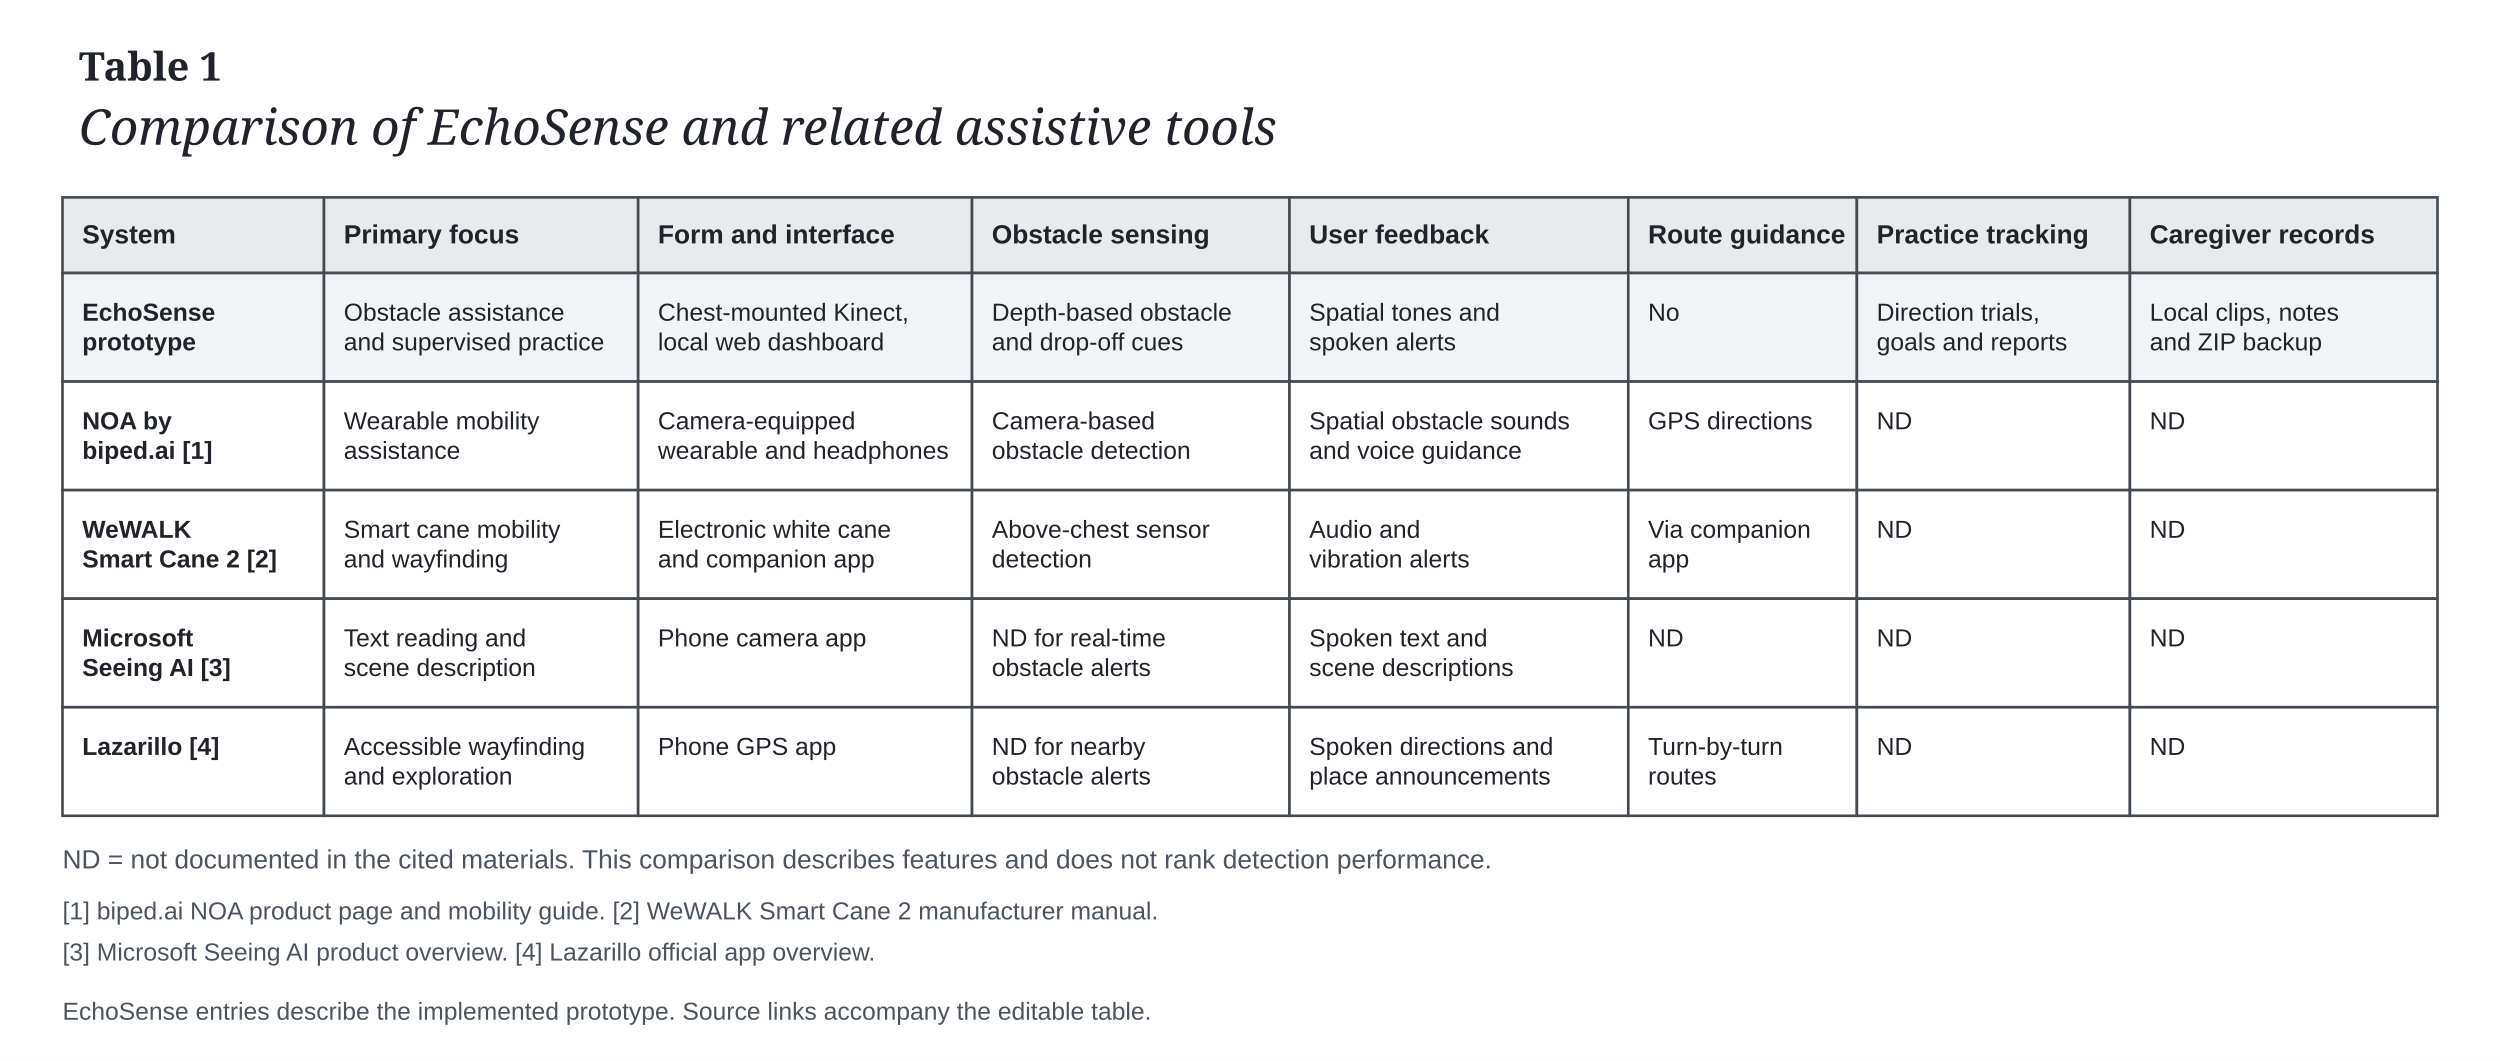
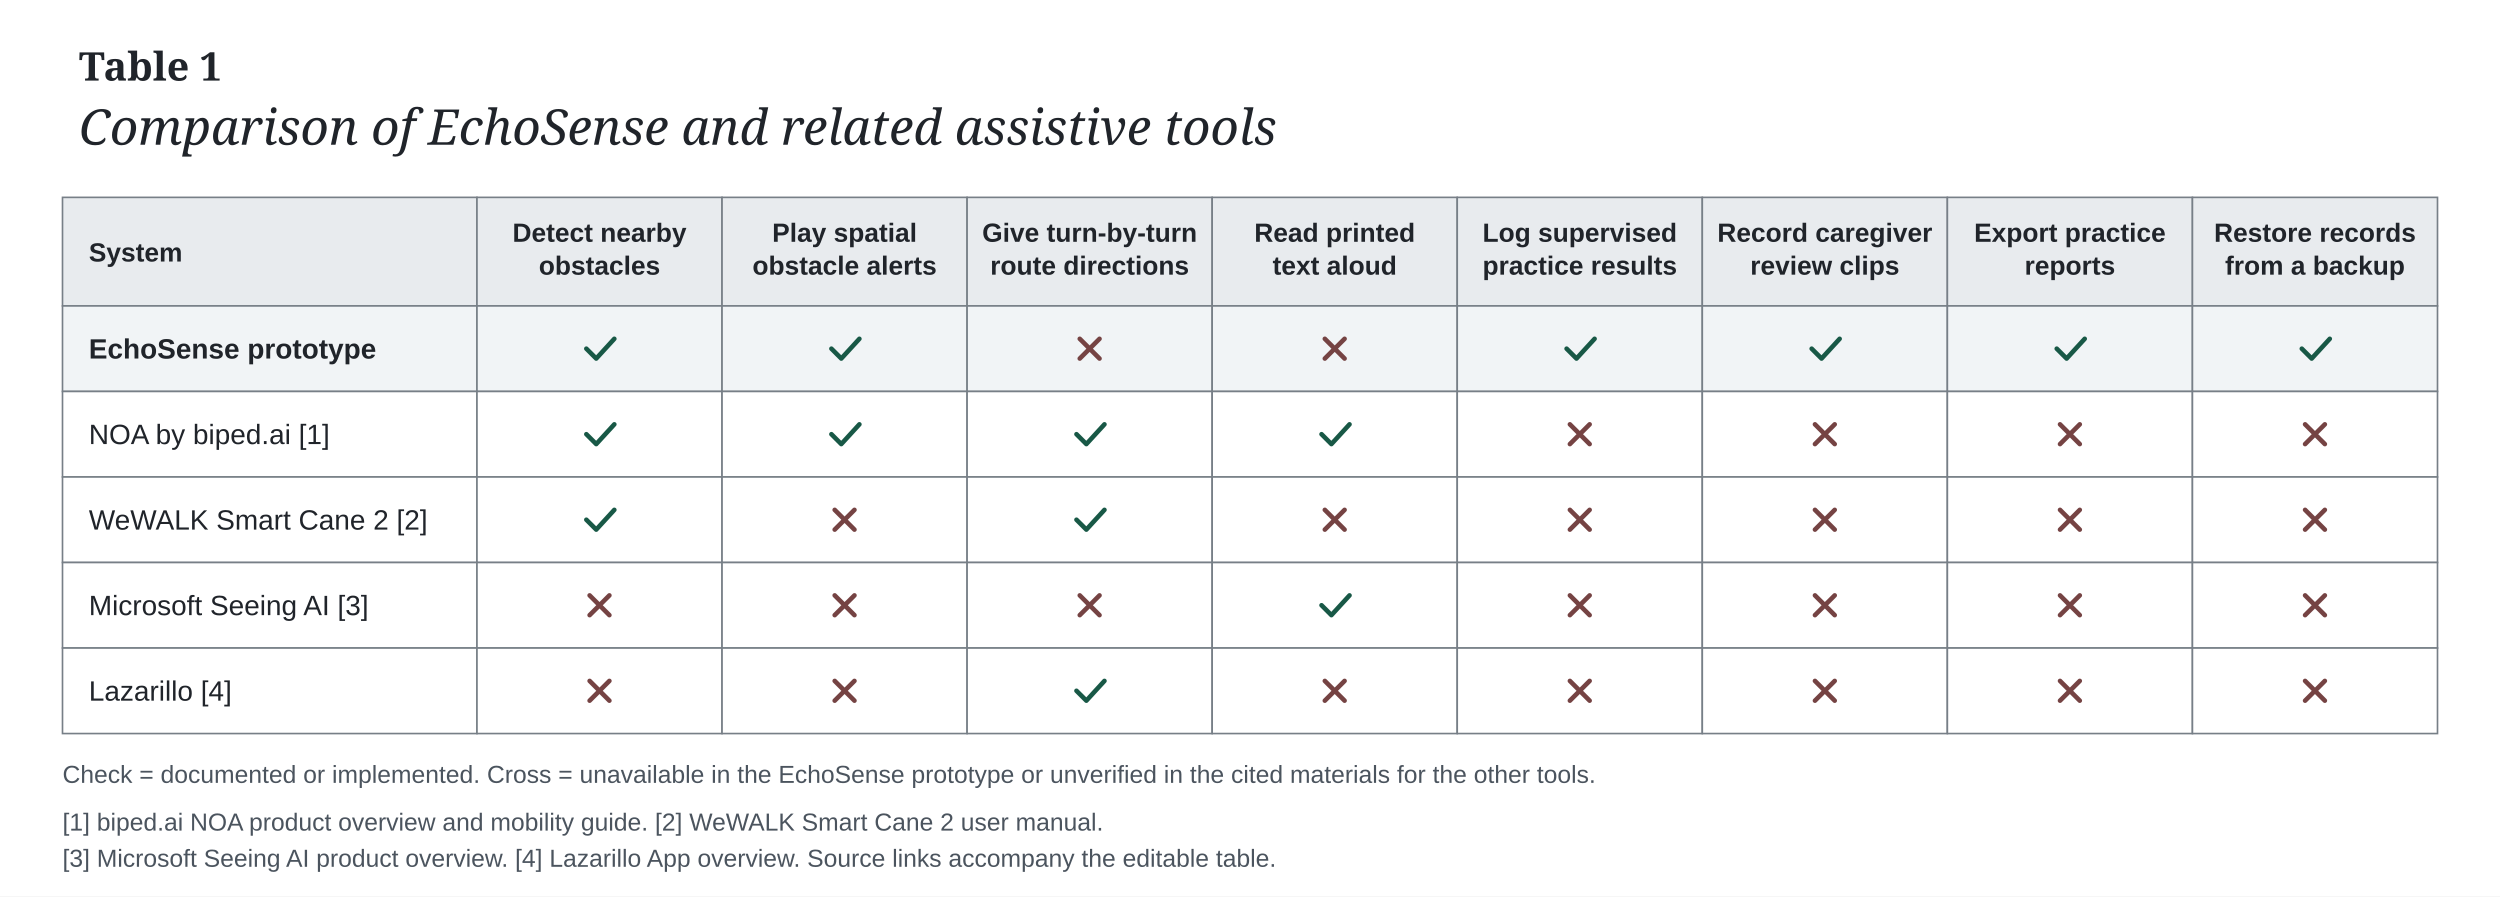
- <svg xmlns="http://www.w3.org/2000/svg" width="1520" height="645" viewBox="0 0 1520 645" role="img" aria-labelledby="title desc">
-   <defs>
-     <marker id="arrow" markerWidth="10" markerHeight="8" refX="9" refY="4" orient="auto" markerUnits="userSpaceOnUse">
-       <path d="M0 0 L10 4 L0 8 Z" fill="#20242a" />
-     </marker>
-   </defs>
-   <rect width="1520" height="645" fill="white" />
-   <text x="48" y="49" text-anchor="start" font-family="Georgia,serif" font-size="24" font-weight="700" font-style="normal" fill="#20242a">Table 1</text>
-   <text x="48" y="88" text-anchor="start" font-family="Georgia,serif" font-size="30" font-weight="400" font-style="italic" fill="#20242a">Comparison of EchoSense and related assistive tools</text>
-   <rect x="38" y="120" width="159" height="46" rx="0" fill="#e8ebee" stroke="#454b53" stroke-width="1.6" />
-   <text x="50" y="148" text-anchor="start" font-family="Arial,Helvetica,sans-serif" font-size="16" font-weight="700" font-style="normal" fill="#20242a">System</text>
-   <rect x="197" y="120" width="191" height="46" rx="0" fill="#e8ebee" stroke="#454b53" stroke-width="1.6" />
-   <text x="209" y="148" text-anchor="start" font-family="Arial,Helvetica,sans-serif" font-size="16" font-weight="700" font-style="normal" fill="#20242a">Primary focus</text>
-   <rect x="388" y="120" width="203" height="46" rx="0" fill="#e8ebee" stroke="#454b53" stroke-width="1.6" />
-   <text x="400" y="148" text-anchor="start" font-family="Arial,Helvetica,sans-serif" font-size="16" font-weight="700" font-style="normal" fill="#20242a">Form and interface</text>
-   <rect x="591" y="120" width="193" height="46" rx="0" fill="#e8ebee" stroke="#454b53" stroke-width="1.6" />
-   <text x="603" y="148" text-anchor="start" font-family="Arial,Helvetica,sans-serif" font-size="16" font-weight="700" font-style="normal" fill="#20242a">Obstacle sensing</text>
-   <rect x="784" y="120" width="206" height="46" rx="0" fill="#e8ebee" stroke="#454b53" stroke-width="1.6" />
-   <text x="796" y="148" text-anchor="start" font-family="Arial,Helvetica,sans-serif" font-size="16" font-weight="700" font-style="normal" fill="#20242a">User feedback</text>
-   <rect x="990" y="120" width="139" height="46" rx="0" fill="#e8ebee" stroke="#454b53" stroke-width="1.6" />
-   <text x="1002" y="148" text-anchor="start" font-family="Arial,Helvetica,sans-serif" font-size="16" font-weight="700" font-style="normal" fill="#20242a">Route guidance</text>
-   <rect x="1129" y="120" width="166" height="46" rx="0" fill="#e8ebee" stroke="#454b53" stroke-width="1.6" />
-   <text x="1141" y="148" text-anchor="start" font-family="Arial,Helvetica,sans-serif" font-size="16" font-weight="700" font-style="normal" fill="#20242a">Practice tracking</text>
-   <rect x="1295" y="120" width="187" height="46" rx="0" fill="#e8ebee" stroke="#454b53" stroke-width="1.6" />
-   <text x="1307" y="148" text-anchor="start" font-family="Arial,Helvetica,sans-serif" font-size="16" font-weight="700" font-style="normal" fill="#20242a">Caregiver records</text>
-   <rect x="38" y="166" width="159" height="66" rx="0" fill="#f1f4f6" stroke="#454b53" stroke-width="1.6" />
-   <text x="50" y="195" text-anchor="start" font-family="Arial,Helvetica,sans-serif" font-size="15" font-weight="700" font-style="normal" fill="#20242a">EchoSense</text>
-   <text x="50" y="213" text-anchor="start" font-family="Arial,Helvetica,sans-serif" font-size="15" font-weight="700" font-style="normal" fill="#20242a">prototype</text>
-   <rect x="197" y="166" width="191" height="66" rx="0" fill="#f1f4f6" stroke="#454b53" stroke-width="1.6" />
-   <text x="209" y="195" text-anchor="start" font-family="Arial,Helvetica,sans-serif" font-size="15" font-weight="400" font-style="normal" fill="#20242a">Obstacle assistance</text>
-   <text x="209" y="213" text-anchor="start" font-family="Arial,Helvetica,sans-serif" font-size="15" font-weight="400" font-style="normal" fill="#20242a">and supervised practice</text>
-   <rect x="388" y="166" width="203" height="66" rx="0" fill="#f1f4f6" stroke="#454b53" stroke-width="1.6" />
-   <text x="400" y="195" text-anchor="start" font-family="Arial,Helvetica,sans-serif" font-size="15" font-weight="400" font-style="normal" fill="#20242a">Chest-mounted Kinect,</text>
-   <text x="400" y="213" text-anchor="start" font-family="Arial,Helvetica,sans-serif" font-size="15" font-weight="400" font-style="normal" fill="#20242a">local web dashboard</text>
-   <rect x="591" y="166" width="193" height="66" rx="0" fill="#f1f4f6" stroke="#454b53" stroke-width="1.6" />
-   <text x="603" y="195" text-anchor="start" font-family="Arial,Helvetica,sans-serif" font-size="15" font-weight="400" font-style="normal" fill="#20242a">Depth-based obstacle</text>
-   <text x="603" y="213" text-anchor="start" font-family="Arial,Helvetica,sans-serif" font-size="15" font-weight="400" font-style="normal" fill="#20242a">and drop-off cues</text>
-   <rect x="784" y="166" width="206" height="66" rx="0" fill="#f1f4f6" stroke="#454b53" stroke-width="1.6" />
-   <text x="796" y="195" text-anchor="start" font-family="Arial,Helvetica,sans-serif" font-size="15" font-weight="400" font-style="normal" fill="#20242a">Spatial tones and</text>
-   <text x="796" y="213" text-anchor="start" font-family="Arial,Helvetica,sans-serif" font-size="15" font-weight="400" font-style="normal" fill="#20242a">spoken alerts</text>
-   <rect x="990" y="166" width="139" height="66" rx="0" fill="#f1f4f6" stroke="#454b53" stroke-width="1.6" />
-   <text x="1002" y="195" text-anchor="start" font-family="Arial,Helvetica,sans-serif" font-size="15" font-weight="400" font-style="normal" fill="#20242a">No</text>
-   <rect x="1129" y="166" width="166" height="66" rx="0" fill="#f1f4f6" stroke="#454b53" stroke-width="1.6" />
-   <text x="1141" y="195" text-anchor="start" font-family="Arial,Helvetica,sans-serif" font-size="15" font-weight="400" font-style="normal" fill="#20242a">Direction trials,</text>
-   <text x="1141" y="213" text-anchor="start" font-family="Arial,Helvetica,sans-serif" font-size="15" font-weight="400" font-style="normal" fill="#20242a">goals and reports</text>
-   <rect x="1295" y="166" width="187" height="66" rx="0" fill="#f1f4f6" stroke="#454b53" stroke-width="1.6" />
-   <text x="1307" y="195" text-anchor="start" font-family="Arial,Helvetica,sans-serif" font-size="15" font-weight="400" font-style="normal" fill="#20242a">Local clips, notes</text>
-   <text x="1307" y="213" text-anchor="start" font-family="Arial,Helvetica,sans-serif" font-size="15" font-weight="400" font-style="normal" fill="#20242a">and ZIP backup</text>
-   <rect x="38" y="232" width="159" height="66" rx="0" fill="white" stroke="#454b53" stroke-width="1.6" />
-   <text x="50" y="261" text-anchor="start" font-family="Arial,Helvetica,sans-serif" font-size="15" font-weight="700" font-style="normal" fill="#20242a">NOA by</text>
-   <text x="50" y="279" text-anchor="start" font-family="Arial,Helvetica,sans-serif" font-size="15" font-weight="700" font-style="normal" fill="#20242a">biped.ai [1]</text>
-   <rect x="197" y="232" width="191" height="66" rx="0" fill="white" stroke="#454b53" stroke-width="1.6" />
-   <text x="209" y="261" text-anchor="start" font-family="Arial,Helvetica,sans-serif" font-size="15" font-weight="400" font-style="normal" fill="#20242a">Wearable mobility</text>
-   <text x="209" y="279" text-anchor="start" font-family="Arial,Helvetica,sans-serif" font-size="15" font-weight="400" font-style="normal" fill="#20242a">assistance</text>
-   <rect x="388" y="232" width="203" height="66" rx="0" fill="white" stroke="#454b53" stroke-width="1.6" />
-   <text x="400" y="261" text-anchor="start" font-family="Arial,Helvetica,sans-serif" font-size="15" font-weight="400" font-style="normal" fill="#20242a">Camera-equipped</text>
-   <text x="400" y="279" text-anchor="start" font-family="Arial,Helvetica,sans-serif" font-size="15" font-weight="400" font-style="normal" fill="#20242a">wearable and headphones</text>
-   <rect x="591" y="232" width="193" height="66" rx="0" fill="white" stroke="#454b53" stroke-width="1.6" />
-   <text x="603" y="261" text-anchor="start" font-family="Arial,Helvetica,sans-serif" font-size="15" font-weight="400" font-style="normal" fill="#20242a">Camera-based</text>
-   <text x="603" y="279" text-anchor="start" font-family="Arial,Helvetica,sans-serif" font-size="15" font-weight="400" font-style="normal" fill="#20242a">obstacle detection</text>
-   <rect x="784" y="232" width="206" height="66" rx="0" fill="white" stroke="#454b53" stroke-width="1.6" />
-   <text x="796" y="261" text-anchor="start" font-family="Arial,Helvetica,sans-serif" font-size="15" font-weight="400" font-style="normal" fill="#20242a">Spatial obstacle sounds</text>
-   <text x="796" y="279" text-anchor="start" font-family="Arial,Helvetica,sans-serif" font-size="15" font-weight="400" font-style="normal" fill="#20242a">and voice guidance</text>
-   <rect x="990" y="232" width="139" height="66" rx="0" fill="white" stroke="#454b53" stroke-width="1.6" />
-   <text x="1002" y="261" text-anchor="start" font-family="Arial,Helvetica,sans-serif" font-size="15" font-weight="400" font-style="normal" fill="#20242a">GPS directions</text>
-   <rect x="1129" y="232" width="166" height="66" rx="0" fill="white" stroke="#454b53" stroke-width="1.6" />
-   <text x="1141" y="261" text-anchor="start" font-family="Arial,Helvetica,sans-serif" font-size="15" font-weight="400" font-style="normal" fill="#20242a">ND</text>
-   <rect x="1295" y="232" width="187" height="66" rx="0" fill="white" stroke="#454b53" stroke-width="1.6" />
-   <text x="1307" y="261" text-anchor="start" font-family="Arial,Helvetica,sans-serif" font-size="15" font-weight="400" font-style="normal" fill="#20242a">ND</text>
-   <rect x="38" y="298" width="159" height="66" rx="0" fill="white" stroke="#454b53" stroke-width="1.6" />
-   <text x="50" y="327" text-anchor="start" font-family="Arial,Helvetica,sans-serif" font-size="15" font-weight="700" font-style="normal" fill="#20242a">WeWALK</text>
-   <text x="50" y="345" text-anchor="start" font-family="Arial,Helvetica,sans-serif" font-size="15" font-weight="700" font-style="normal" fill="#20242a">Smart Cane 2 [2]</text>
-   <rect x="197" y="298" width="191" height="66" rx="0" fill="white" stroke="#454b53" stroke-width="1.6" />
-   <text x="209" y="327" text-anchor="start" font-family="Arial,Helvetica,sans-serif" font-size="15" font-weight="400" font-style="normal" fill="#20242a">Smart cane mobility</text>
-   <text x="209" y="345" text-anchor="start" font-family="Arial,Helvetica,sans-serif" font-size="15" font-weight="400" font-style="normal" fill="#20242a">and wayfinding</text>
-   <rect x="388" y="298" width="203" height="66" rx="0" fill="white" stroke="#454b53" stroke-width="1.6" />
-   <text x="400" y="327" text-anchor="start" font-family="Arial,Helvetica,sans-serif" font-size="15" font-weight="400" font-style="normal" fill="#20242a">Electronic white cane</text>
-   <text x="400" y="345" text-anchor="start" font-family="Arial,Helvetica,sans-serif" font-size="15" font-weight="400" font-style="normal" fill="#20242a">and companion app</text>
-   <rect x="591" y="298" width="193" height="66" rx="0" fill="white" stroke="#454b53" stroke-width="1.6" />
-   <text x="603" y="327" text-anchor="start" font-family="Arial,Helvetica,sans-serif" font-size="15" font-weight="400" font-style="normal" fill="#20242a">Above-chest sensor</text>
-   <text x="603" y="345" text-anchor="start" font-family="Arial,Helvetica,sans-serif" font-size="15" font-weight="400" font-style="normal" fill="#20242a">detection</text>
-   <rect x="784" y="298" width="206" height="66" rx="0" fill="white" stroke="#454b53" stroke-width="1.6" />
-   <text x="796" y="327" text-anchor="start" font-family="Arial,Helvetica,sans-serif" font-size="15" font-weight="400" font-style="normal" fill="#20242a">Audio and</text>
-   <text x="796" y="345" text-anchor="start" font-family="Arial,Helvetica,sans-serif" font-size="15" font-weight="400" font-style="normal" fill="#20242a">vibration alerts</text>
-   <rect x="990" y="298" width="139" height="66" rx="0" fill="white" stroke="#454b53" stroke-width="1.6" />
-   <text x="1002" y="327" text-anchor="start" font-family="Arial,Helvetica,sans-serif" font-size="15" font-weight="400" font-style="normal" fill="#20242a">Via companion</text>
-   <text x="1002" y="345" text-anchor="start" font-family="Arial,Helvetica,sans-serif" font-size="15" font-weight="400" font-style="normal" fill="#20242a">app</text>
-   <rect x="1129" y="298" width="166" height="66" rx="0" fill="white" stroke="#454b53" stroke-width="1.6" />
-   <text x="1141" y="327" text-anchor="start" font-family="Arial,Helvetica,sans-serif" font-size="15" font-weight="400" font-style="normal" fill="#20242a">ND</text>
-   <rect x="1295" y="298" width="187" height="66" rx="0" fill="white" stroke="#454b53" stroke-width="1.6" />
-   <text x="1307" y="327" text-anchor="start" font-family="Arial,Helvetica,sans-serif" font-size="15" font-weight="400" font-style="normal" fill="#20242a">ND</text>
-   <rect x="38" y="364" width="159" height="66" rx="0" fill="white" stroke="#454b53" stroke-width="1.6" />
-   <text x="50" y="393" text-anchor="start" font-family="Arial,Helvetica,sans-serif" font-size="15" font-weight="700" font-style="normal" fill="#20242a">Microsoft</text>
-   <text x="50" y="411" text-anchor="start" font-family="Arial,Helvetica,sans-serif" font-size="15" font-weight="700" font-style="normal" fill="#20242a">Seeing AI [3]</text>
-   <rect x="197" y="364" width="191" height="66" rx="0" fill="white" stroke="#454b53" stroke-width="1.6" />
-   <text x="209" y="393" text-anchor="start" font-family="Arial,Helvetica,sans-serif" font-size="15" font-weight="400" font-style="normal" fill="#20242a">Text reading and</text>
-   <text x="209" y="411" text-anchor="start" font-family="Arial,Helvetica,sans-serif" font-size="15" font-weight="400" font-style="normal" fill="#20242a">scene description</text>
-   <rect x="388" y="364" width="203" height="66" rx="0" fill="white" stroke="#454b53" stroke-width="1.6" />
-   <text x="400" y="393" text-anchor="start" font-family="Arial,Helvetica,sans-serif" font-size="15" font-weight="400" font-style="normal" fill="#20242a">Phone camera app</text>
-   <rect x="591" y="364" width="193" height="66" rx="0" fill="white" stroke="#454b53" stroke-width="1.6" />
-   <text x="603" y="393" text-anchor="start" font-family="Arial,Helvetica,sans-serif" font-size="15" font-weight="400" font-style="normal" fill="#20242a">ND for real-time</text>
-   <text x="603" y="411" text-anchor="start" font-family="Arial,Helvetica,sans-serif" font-size="15" font-weight="400" font-style="normal" fill="#20242a">obstacle alerts</text>
-   <rect x="784" y="364" width="206" height="66" rx="0" fill="white" stroke="#454b53" stroke-width="1.6" />
-   <text x="796" y="393" text-anchor="start" font-family="Arial,Helvetica,sans-serif" font-size="15" font-weight="400" font-style="normal" fill="#20242a">Spoken text and</text>
-   <text x="796" y="411" text-anchor="start" font-family="Arial,Helvetica,sans-serif" font-size="15" font-weight="400" font-style="normal" fill="#20242a">scene descriptions</text>
-   <rect x="990" y="364" width="139" height="66" rx="0" fill="white" stroke="#454b53" stroke-width="1.6" />
-   <text x="1002" y="393" text-anchor="start" font-family="Arial,Helvetica,sans-serif" font-size="15" font-weight="400" font-style="normal" fill="#20242a">ND</text>
-   <rect x="1129" y="364" width="166" height="66" rx="0" fill="white" stroke="#454b53" stroke-width="1.6" />
-   <text x="1141" y="393" text-anchor="start" font-family="Arial,Helvetica,sans-serif" font-size="15" font-weight="400" font-style="normal" fill="#20242a">ND</text>
-   <rect x="1295" y="364" width="187" height="66" rx="0" fill="white" stroke="#454b53" stroke-width="1.6" />
-   <text x="1307" y="393" text-anchor="start" font-family="Arial,Helvetica,sans-serif" font-size="15" font-weight="400" font-style="normal" fill="#20242a">ND</text>
-   <rect x="38" y="430" width="159" height="66" rx="0" fill="white" stroke="#454b53" stroke-width="1.6" />
-   <text x="50" y="459" text-anchor="start" font-family="Arial,Helvetica,sans-serif" font-size="15" font-weight="700" font-style="normal" fill="#20242a">Lazarillo [4]</text>
-   <rect x="197" y="430" width="191" height="66" rx="0" fill="white" stroke="#454b53" stroke-width="1.6" />
-   <text x="209" y="459" text-anchor="start" font-family="Arial,Helvetica,sans-serif" font-size="15" font-weight="400" font-style="normal" fill="#20242a">Accessible wayfinding</text>
-   <text x="209" y="477" text-anchor="start" font-family="Arial,Helvetica,sans-serif" font-size="15" font-weight="400" font-style="normal" fill="#20242a">and exploration</text>
-   <rect x="388" y="430" width="203" height="66" rx="0" fill="white" stroke="#454b53" stroke-width="1.6" />
-   <text x="400" y="459" text-anchor="start" font-family="Arial,Helvetica,sans-serif" font-size="15" font-weight="400" font-style="normal" fill="#20242a">Phone GPS app</text>
-   <rect x="591" y="430" width="193" height="66" rx="0" fill="white" stroke="#454b53" stroke-width="1.6" />
-   <text x="603" y="459" text-anchor="start" font-family="Arial,Helvetica,sans-serif" font-size="15" font-weight="400" font-style="normal" fill="#20242a">ND for nearby</text>
-   <text x="603" y="477" text-anchor="start" font-family="Arial,Helvetica,sans-serif" font-size="15" font-weight="400" font-style="normal" fill="#20242a">obstacle alerts</text>
-   <rect x="784" y="430" width="206" height="66" rx="0" fill="white" stroke="#454b53" stroke-width="1.6" />
-   <text x="796" y="459" text-anchor="start" font-family="Arial,Helvetica,sans-serif" font-size="15" font-weight="400" font-style="normal" fill="#20242a">Spoken directions and</text>
-   <text x="796" y="477" text-anchor="start" font-family="Arial,Helvetica,sans-serif" font-size="15" font-weight="400" font-style="normal" fill="#20242a">place announcements</text>
-   <rect x="990" y="430" width="139" height="66" rx="0" fill="white" stroke="#454b53" stroke-width="1.6" />
-   <text x="1002" y="459" text-anchor="start" font-family="Arial,Helvetica,sans-serif" font-size="15" font-weight="400" font-style="normal" fill="#20242a">Turn-by-turn</text>
-   <text x="1002" y="477" text-anchor="start" font-family="Arial,Helvetica,sans-serif" font-size="15" font-weight="400" font-style="normal" fill="#20242a">routes</text>
-   <rect x="1129" y="430" width="166" height="66" rx="0" fill="white" stroke="#454b53" stroke-width="1.6" />
-   <text x="1141" y="459" text-anchor="start" font-family="Arial,Helvetica,sans-serif" font-size="15" font-weight="400" font-style="normal" fill="#20242a">ND</text>
-   <rect x="1295" y="430" width="187" height="66" rx="0" fill="white" stroke="#454b53" stroke-width="1.6" />
-   <text x="1307" y="459" text-anchor="start" font-family="Arial,Helvetica,sans-serif" font-size="15" font-weight="400" font-style="normal" fill="#20242a">ND</text>
-   <text x="38" y="528" text-anchor="start" font-family="Arial,Helvetica,sans-serif" font-size="16" font-weight="400" font-style="normal" fill="#4b545e">ND = not documented in the cited materials. This comparison describes features and does not rank detection performance.</text>
-   <text x="38" y="559" text-anchor="start" font-family="Arial,Helvetica,sans-serif" font-size="15" font-weight="400" font-style="normal" fill="#4b545e">[1] biped.ai NOA product page and mobility guide.  [2] WeWALK Smart Cane 2 manufacturer manual.</text>
-   <text x="38" y="584" text-anchor="start" font-family="Arial,Helvetica,sans-serif" font-size="15" font-weight="400" font-style="normal" fill="#4b545e">[3] Microsoft Seeing AI product overview.  [4] Lazarillo official app overview.</text>
-   <text x="38" y="620" text-anchor="start" font-family="Arial,Helvetica,sans-serif" font-size="15" font-weight="400" font-style="normal" fill="#4b545e">EchoSense entries describe the implemented prototype. Source links accompany the editable table.</text>
+ <svg xmlns="http://www.w3.org/2000/svg" width="1520" height="545" viewBox="0 0 1520 545" role="img" aria-labelledby="title desc">
+   <style>text{fill:#20242a;font-family:Arial,Helvetica,sans-serif}.figure{font:bold 24px Georgia,serif}.title{font:italic 30px Georgia,serif}.header{font-size:16px;font-weight:700}.tool{font-size:17px}.note{font-size:15px;fill:#4b545e}.cell{stroke:#777f87;stroke-width:1}</style>
+   <rect width="1520" height="545" fill="white" />
+   <text x="48" y="49" class="figure">Table 1</text>
+   <text x="48" y="88" class="title">Comparison of EchoSense and related assistive tools</text>
+   <rect x="38" y="120" width="252" height="66" fill="#e8ebee" class="cell" />
+   <text x="54" y="159" class="header">System</text>
+   <rect x="290" y="120" width="149" height="66" fill="#e8ebee" class="cell" />
+   <text x="364.5" y="147" text-anchor="middle" class="header">Detect nearby<tspan x="364.5" dy="20">obstacles</tspan>
+   </text>
+   <rect x="439" y="120" width="149" height="66" fill="#e8ebee" class="cell" />
+   <text x="513.5" y="147" text-anchor="middle" class="header">Play spatial<tspan x="513.5" dy="20">obstacle alerts</tspan>
+   </text>
+   <rect x="588" y="120" width="149" height="66" fill="#e8ebee" class="cell" />
+   <text x="662.5" y="147" text-anchor="middle" class="header">Give turn-by-turn<tspan x="662.5" dy="20">route directions</tspan>
+   </text>
+   <rect x="737" y="120" width="149" height="66" fill="#e8ebee" class="cell" />
+   <text x="811.5" y="147" text-anchor="middle" class="header">Read printed<tspan x="811.5" dy="20">text aloud</tspan>
+   </text>
+   <rect x="886" y="120" width="149" height="66" fill="#e8ebee" class="cell" />
+   <text x="960.5" y="147" text-anchor="middle" class="header">Log supervised<tspan x="960.5" dy="20">practice results</tspan>
+   </text>
+   <rect x="1035" y="120" width="149" height="66" fill="#e8ebee" class="cell" />
+   <text x="1109.5" y="147" text-anchor="middle" class="header">Record caregiver<tspan x="1109.5" dy="20">review clips</tspan>
+   </text>
+   <rect x="1184" y="120" width="149" height="66" fill="#e8ebee" class="cell" />
+   <text x="1258.5" y="147" text-anchor="middle" class="header">Export practice<tspan x="1258.5" dy="20">reports</tspan>
+   </text>
+   <rect x="1333" y="120" width="149" height="66" fill="#e8ebee" class="cell" />
+   <text x="1407.5" y="147" text-anchor="middle" class="header">Restore records<tspan x="1407.5" dy="20">from a backup</tspan>
+   </text>
+   <rect x="38" y="186" width="252" height="52" fill="#f1f4f6" class="cell" />
+   <text x="54" y="218" class="tool" font-weight="700">EchoSense prototype</text>
+   <rect x="290" y="186" width="149" height="52" fill="#f1f4f6" class="cell" />
+   <path d="M-8 0 L-2 6 L9 -6" transform="translate(364.5 212.0)" fill="none" stroke="#185846" stroke-width="2.8" stroke-linecap="round" stroke-linejoin="round" />
+   <rect x="439" y="186" width="149" height="52" fill="#f1f4f6" class="cell" />
+   <path d="M-8 0 L-2 6 L9 -6" transform="translate(513.5 212.0)" fill="none" stroke="#185846" stroke-width="2.8" stroke-linecap="round" stroke-linejoin="round" />
+   <rect x="588" y="186" width="149" height="52" fill="#f1f4f6" class="cell" />
+   <path d="M-6 -6 L6 6 M6 -6 L-6 6" transform="translate(662.5 212.0)" fill="none" stroke="#754343" stroke-width="2.8" stroke-linecap="round" stroke-linejoin="round" />
+   <rect x="737" y="186" width="149" height="52" fill="#f1f4f6" class="cell" />
+   <path d="M-6 -6 L6 6 M6 -6 L-6 6" transform="translate(811.5 212.0)" fill="none" stroke="#754343" stroke-width="2.8" stroke-linecap="round" stroke-linejoin="round" />
+   <rect x="886" y="186" width="149" height="52" fill="#f1f4f6" class="cell" />
+   <path d="M-8 0 L-2 6 L9 -6" transform="translate(960.5 212.0)" fill="none" stroke="#185846" stroke-width="2.8" stroke-linecap="round" stroke-linejoin="round" />
+   <rect x="1035" y="186" width="149" height="52" fill="#f1f4f6" class="cell" />
+   <path d="M-8 0 L-2 6 L9 -6" transform="translate(1109.5 212.0)" fill="none" stroke="#185846" stroke-width="2.8" stroke-linecap="round" stroke-linejoin="round" />
+   <rect x="1184" y="186" width="149" height="52" fill="#f1f4f6" class="cell" />
+   <path d="M-8 0 L-2 6 L9 -6" transform="translate(1258.5 212.0)" fill="none" stroke="#185846" stroke-width="2.8" stroke-linecap="round" stroke-linejoin="round" />
+   <rect x="1333" y="186" width="149" height="52" fill="#f1f4f6" class="cell" />
+   <path d="M-8 0 L-2 6 L9 -6" transform="translate(1407.5 212.0)" fill="none" stroke="#185846" stroke-width="2.8" stroke-linecap="round" stroke-linejoin="round" />
+   <rect x="38" y="238" width="252" height="52" fill="white" class="cell" />
+   <text x="54" y="270" class="tool" font-weight="400">NOA by biped.ai [1]</text>
+   <rect x="290" y="238" width="149" height="52" fill="white" class="cell" />
+   <path d="M-8 0 L-2 6 L9 -6" transform="translate(364.5 264.0)" fill="none" stroke="#185846" stroke-width="2.8" stroke-linecap="round" stroke-linejoin="round" />
+   <rect x="439" y="238" width="149" height="52" fill="white" class="cell" />
+   <path d="M-8 0 L-2 6 L9 -6" transform="translate(513.5 264.0)" fill="none" stroke="#185846" stroke-width="2.8" stroke-linecap="round" stroke-linejoin="round" />
+   <rect x="588" y="238" width="149" height="52" fill="white" class="cell" />
+   <path d="M-8 0 L-2 6 L9 -6" transform="translate(662.5 264.0)" fill="none" stroke="#185846" stroke-width="2.8" stroke-linecap="round" stroke-linejoin="round" />
+   <rect x="737" y="238" width="149" height="52" fill="white" class="cell" />
+   <path d="M-8 0 L-2 6 L9 -6" transform="translate(811.5 264.0)" fill="none" stroke="#185846" stroke-width="2.8" stroke-linecap="round" stroke-linejoin="round" />
+   <rect x="886" y="238" width="149" height="52" fill="white" class="cell" />
+   <path d="M-6 -6 L6 6 M6 -6 L-6 6" transform="translate(960.5 264.0)" fill="none" stroke="#754343" stroke-width="2.8" stroke-linecap="round" stroke-linejoin="round" />
+   <rect x="1035" y="238" width="149" height="52" fill="white" class="cell" />
+   <path d="M-6 -6 L6 6 M6 -6 L-6 6" transform="translate(1109.5 264.0)" fill="none" stroke="#754343" stroke-width="2.8" stroke-linecap="round" stroke-linejoin="round" />
+   <rect x="1184" y="238" width="149" height="52" fill="white" class="cell" />
+   <path d="M-6 -6 L6 6 M6 -6 L-6 6" transform="translate(1258.5 264.0)" fill="none" stroke="#754343" stroke-width="2.8" stroke-linecap="round" stroke-linejoin="round" />
+   <rect x="1333" y="238" width="149" height="52" fill="white" class="cell" />
+   <path d="M-6 -6 L6 6 M6 -6 L-6 6" transform="translate(1407.5 264.0)" fill="none" stroke="#754343" stroke-width="2.8" stroke-linecap="round" stroke-linejoin="round" />
+   <rect x="38" y="290" width="252" height="52" fill="white" class="cell" />
+   <text x="54" y="322" class="tool" font-weight="400">WeWALK Smart Cane 2 [2]</text>
+   <rect x="290" y="290" width="149" height="52" fill="white" class="cell" />
+   <path d="M-8 0 L-2 6 L9 -6" transform="translate(364.5 316.0)" fill="none" stroke="#185846" stroke-width="2.8" stroke-linecap="round" stroke-linejoin="round" />
+   <rect x="439" y="290" width="149" height="52" fill="white" class="cell" />
+   <path d="M-6 -6 L6 6 M6 -6 L-6 6" transform="translate(513.5 316.0)" fill="none" stroke="#754343" stroke-width="2.8" stroke-linecap="round" stroke-linejoin="round" />
+   <rect x="588" y="290" width="149" height="52" fill="white" class="cell" />
+   <path d="M-8 0 L-2 6 L9 -6" transform="translate(662.5 316.0)" fill="none" stroke="#185846" stroke-width="2.8" stroke-linecap="round" stroke-linejoin="round" />
+   <rect x="737" y="290" width="149" height="52" fill="white" class="cell" />
+   <path d="M-6 -6 L6 6 M6 -6 L-6 6" transform="translate(811.5 316.0)" fill="none" stroke="#754343" stroke-width="2.8" stroke-linecap="round" stroke-linejoin="round" />
+   <rect x="886" y="290" width="149" height="52" fill="white" class="cell" />
+   <path d="M-6 -6 L6 6 M6 -6 L-6 6" transform="translate(960.5 316.0)" fill="none" stroke="#754343" stroke-width="2.8" stroke-linecap="round" stroke-linejoin="round" />
+   <rect x="1035" y="290" width="149" height="52" fill="white" class="cell" />
+   <path d="M-6 -6 L6 6 M6 -6 L-6 6" transform="translate(1109.5 316.0)" fill="none" stroke="#754343" stroke-width="2.8" stroke-linecap="round" stroke-linejoin="round" />
+   <rect x="1184" y="290" width="149" height="52" fill="white" class="cell" />
+   <path d="M-6 -6 L6 6 M6 -6 L-6 6" transform="translate(1258.5 316.0)" fill="none" stroke="#754343" stroke-width="2.8" stroke-linecap="round" stroke-linejoin="round" />
+   <rect x="1333" y="290" width="149" height="52" fill="white" class="cell" />
+   <path d="M-6 -6 L6 6 M6 -6 L-6 6" transform="translate(1407.5 316.0)" fill="none" stroke="#754343" stroke-width="2.8" stroke-linecap="round" stroke-linejoin="round" />
+   <rect x="38" y="342" width="252" height="52" fill="white" class="cell" />
+   <text x="54" y="374" class="tool" font-weight="400">Microsoft Seeing AI [3]</text>
+   <rect x="290" y="342" width="149" height="52" fill="white" class="cell" />
+   <path d="M-6 -6 L6 6 M6 -6 L-6 6" transform="translate(364.5 368.0)" fill="none" stroke="#754343" stroke-width="2.8" stroke-linecap="round" stroke-linejoin="round" />
+   <rect x="439" y="342" width="149" height="52" fill="white" class="cell" />
+   <path d="M-6 -6 L6 6 M6 -6 L-6 6" transform="translate(513.5 368.0)" fill="none" stroke="#754343" stroke-width="2.8" stroke-linecap="round" stroke-linejoin="round" />
+   <rect x="588" y="342" width="149" height="52" fill="white" class="cell" />
+   <path d="M-6 -6 L6 6 M6 -6 L-6 6" transform="translate(662.5 368.0)" fill="none" stroke="#754343" stroke-width="2.8" stroke-linecap="round" stroke-linejoin="round" />
+   <rect x="737" y="342" width="149" height="52" fill="white" class="cell" />
+   <path d="M-8 0 L-2 6 L9 -6" transform="translate(811.5 368.0)" fill="none" stroke="#185846" stroke-width="2.8" stroke-linecap="round" stroke-linejoin="round" />
+   <rect x="886" y="342" width="149" height="52" fill="white" class="cell" />
+   <path d="M-6 -6 L6 6 M6 -6 L-6 6" transform="translate(960.5 368.0)" fill="none" stroke="#754343" stroke-width="2.8" stroke-linecap="round" stroke-linejoin="round" />
+   <rect x="1035" y="342" width="149" height="52" fill="white" class="cell" />
+   <path d="M-6 -6 L6 6 M6 -6 L-6 6" transform="translate(1109.5 368.0)" fill="none" stroke="#754343" stroke-width="2.8" stroke-linecap="round" stroke-linejoin="round" />
+   <rect x="1184" y="342" width="149" height="52" fill="white" class="cell" />
+   <path d="M-6 -6 L6 6 M6 -6 L-6 6" transform="translate(1258.5 368.0)" fill="none" stroke="#754343" stroke-width="2.8" stroke-linecap="round" stroke-linejoin="round" />
+   <rect x="1333" y="342" width="149" height="52" fill="white" class="cell" />
+   <path d="M-6 -6 L6 6 M6 -6 L-6 6" transform="translate(1407.5 368.0)" fill="none" stroke="#754343" stroke-width="2.8" stroke-linecap="round" stroke-linejoin="round" />
+   <rect x="38" y="394" width="252" height="52" fill="white" class="cell" />
+   <text x="54" y="426" class="tool" font-weight="400">Lazarillo [4]</text>
+   <rect x="290" y="394" width="149" height="52" fill="white" class="cell" />
+   <path d="M-6 -6 L6 6 M6 -6 L-6 6" transform="translate(364.5 420.0)" fill="none" stroke="#754343" stroke-width="2.8" stroke-linecap="round" stroke-linejoin="round" />
+   <rect x="439" y="394" width="149" height="52" fill="white" class="cell" />
+   <path d="M-6 -6 L6 6 M6 -6 L-6 6" transform="translate(513.5 420.0)" fill="none" stroke="#754343" stroke-width="2.8" stroke-linecap="round" stroke-linejoin="round" />
+   <rect x="588" y="394" width="149" height="52" fill="white" class="cell" />
+   <path d="M-8 0 L-2 6 L9 -6" transform="translate(662.5 420.0)" fill="none" stroke="#185846" stroke-width="2.8" stroke-linecap="round" stroke-linejoin="round" />
+   <rect x="737" y="394" width="149" height="52" fill="white" class="cell" />
+   <path d="M-6 -6 L6 6 M6 -6 L-6 6" transform="translate(811.5 420.0)" fill="none" stroke="#754343" stroke-width="2.8" stroke-linecap="round" stroke-linejoin="round" />
+   <rect x="886" y="394" width="149" height="52" fill="white" class="cell" />
+   <path d="M-6 -6 L6 6 M6 -6 L-6 6" transform="translate(960.5 420.0)" fill="none" stroke="#754343" stroke-width="2.8" stroke-linecap="round" stroke-linejoin="round" />
+   <rect x="1035" y="394" width="149" height="52" fill="white" class="cell" />
+   <path d="M-6 -6 L6 6 M6 -6 L-6 6" transform="translate(1109.5 420.0)" fill="none" stroke="#754343" stroke-width="2.8" stroke-linecap="round" stroke-linejoin="round" />
+   <rect x="1184" y="394" width="149" height="52" fill="white" class="cell" />
+   <path d="M-6 -6 L6 6 M6 -6 L-6 6" transform="translate(1258.5 420.0)" fill="none" stroke="#754343" stroke-width="2.8" stroke-linecap="round" stroke-linejoin="round" />
+   <rect x="1333" y="394" width="149" height="52" fill="white" class="cell" />
+   <path d="M-6 -6 L6 6 M6 -6 L-6 6" transform="translate(1407.5 420.0)" fill="none" stroke="#754343" stroke-width="2.8" stroke-linecap="round" stroke-linejoin="round" />
+   <text x="38" y="476" class="note">Check = documented or implemented. Cross = unavailable in the EchoSense prototype or unverified in the cited materials for the other tools.</text>
+   <text x="38" y="505" class="note">[1] biped.ai NOA product overview and mobility guide.   [2] WeWALK Smart Cane 2 user manual.</text>
+   <text x="38" y="527" class="note">[3] Microsoft Seeing AI product overview.   [4] Lazarillo App overview. Source links accompany the editable table.</text>
</svg>
